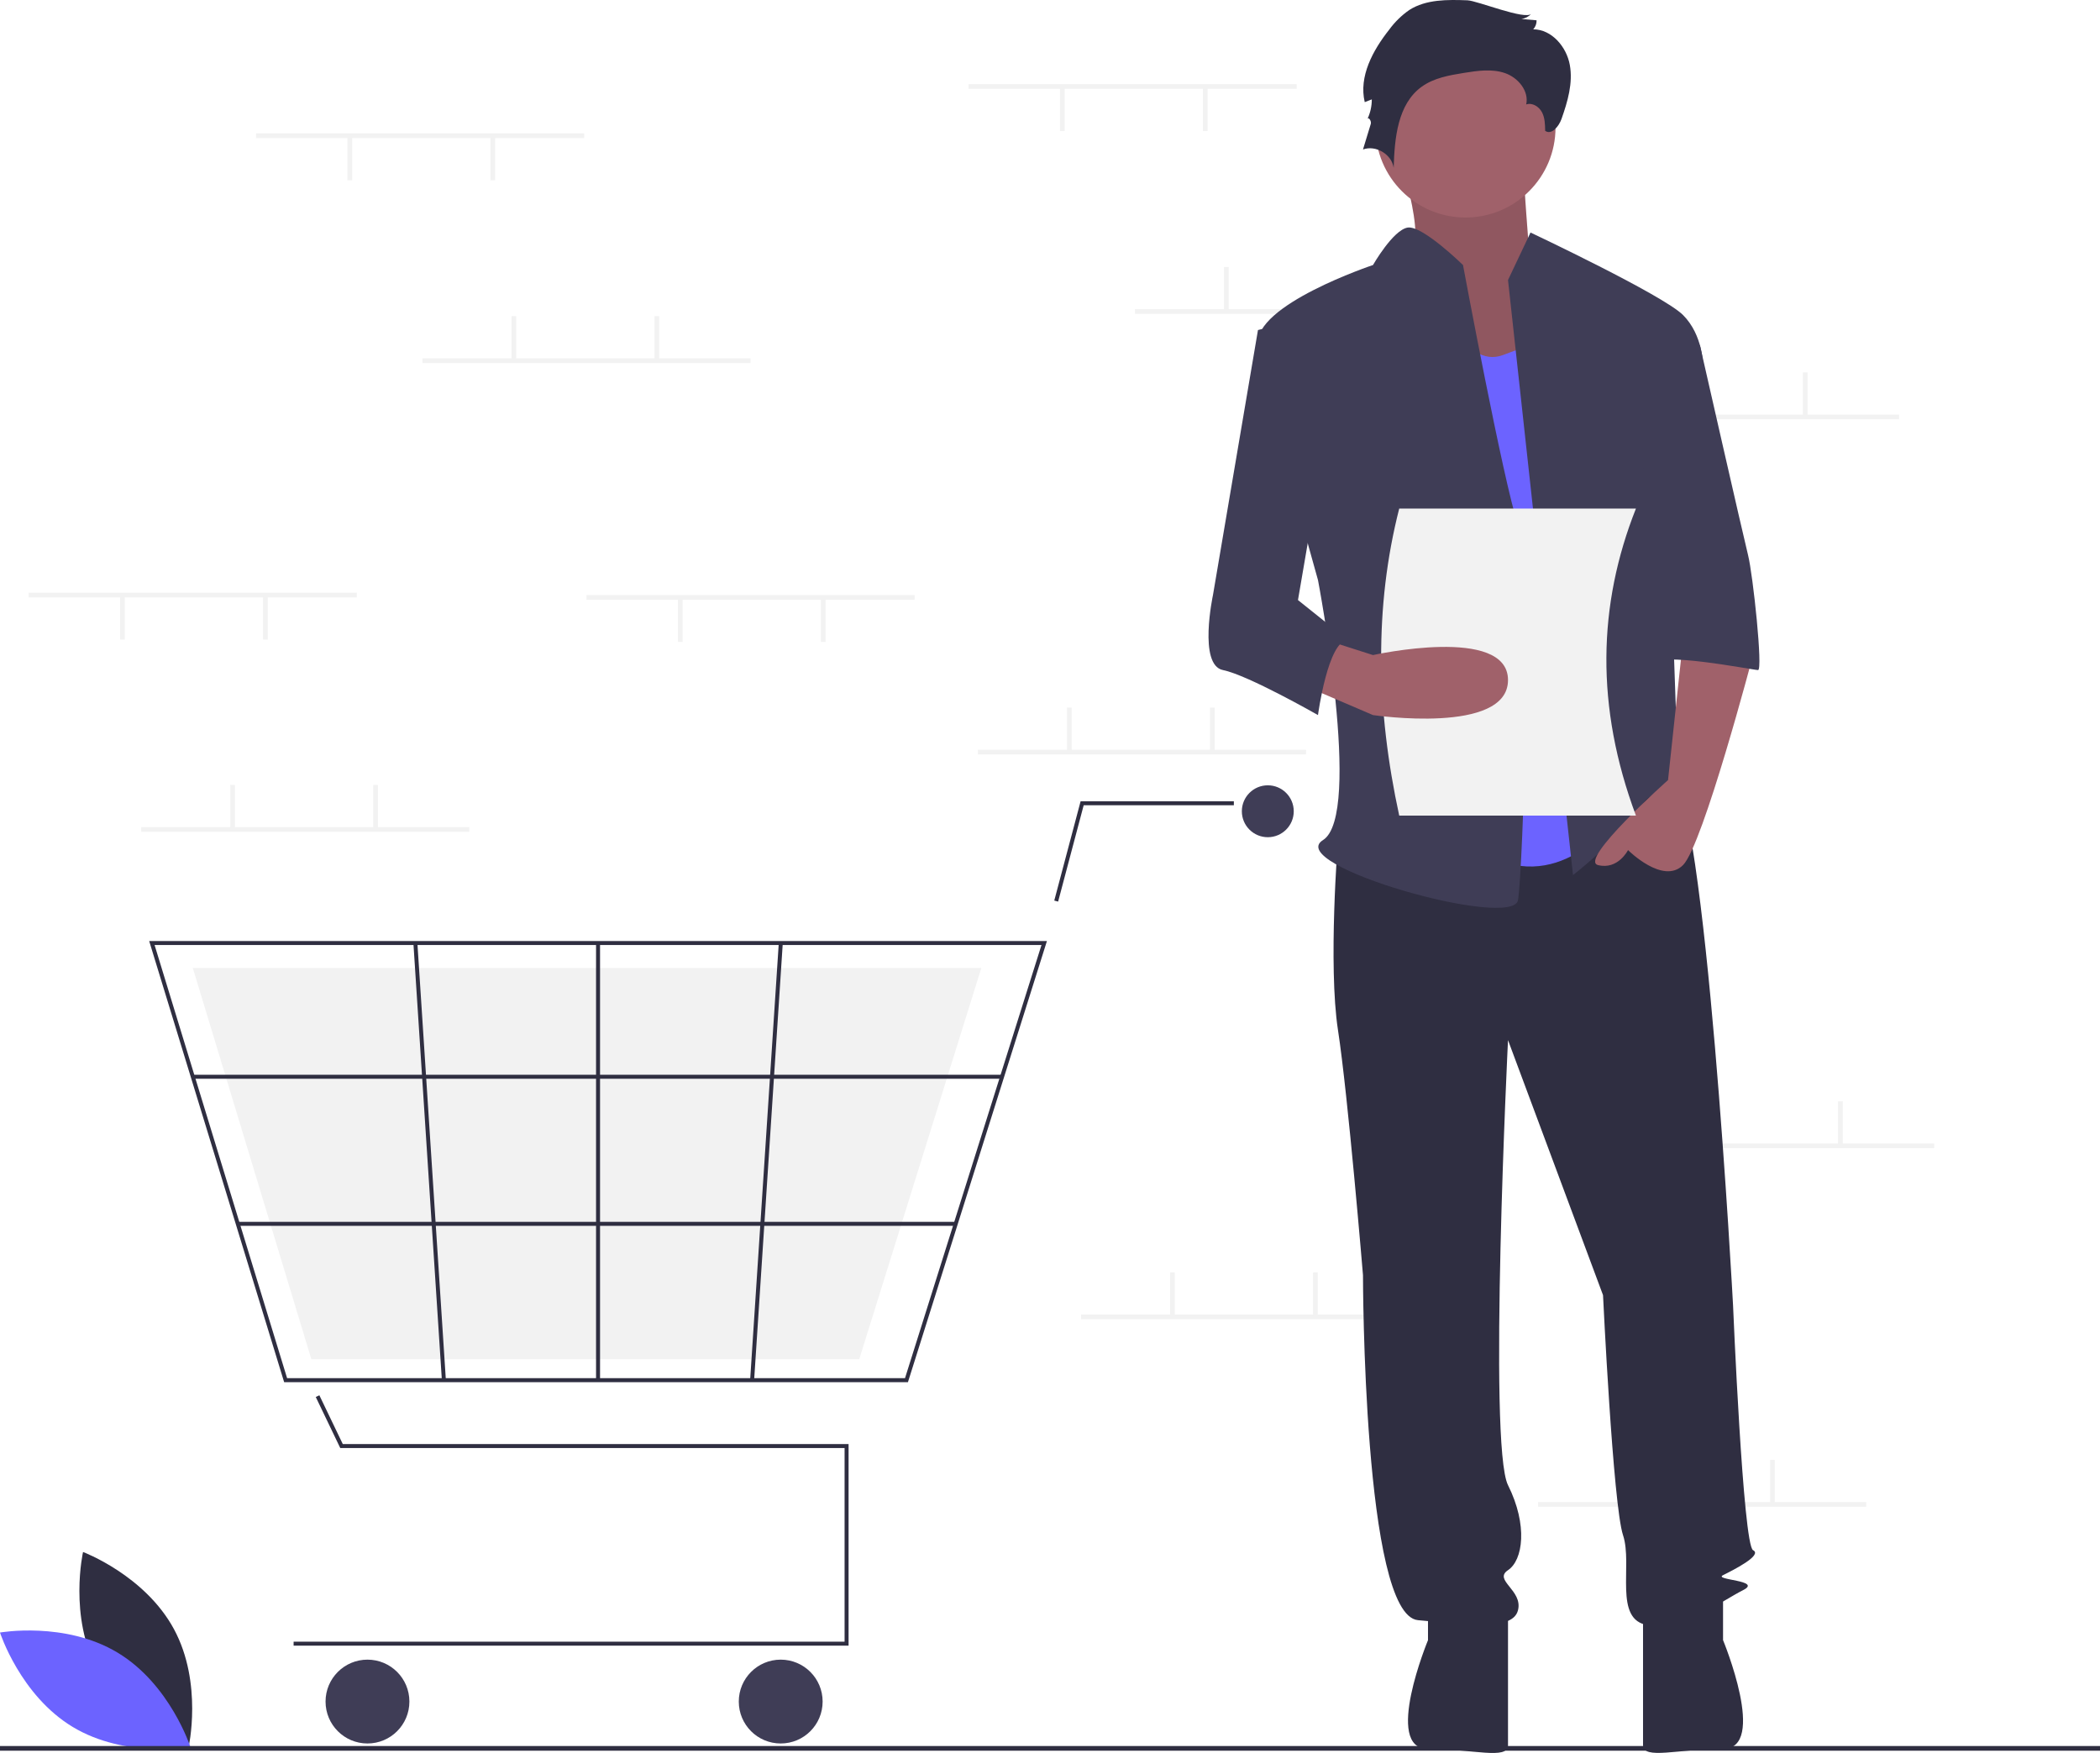
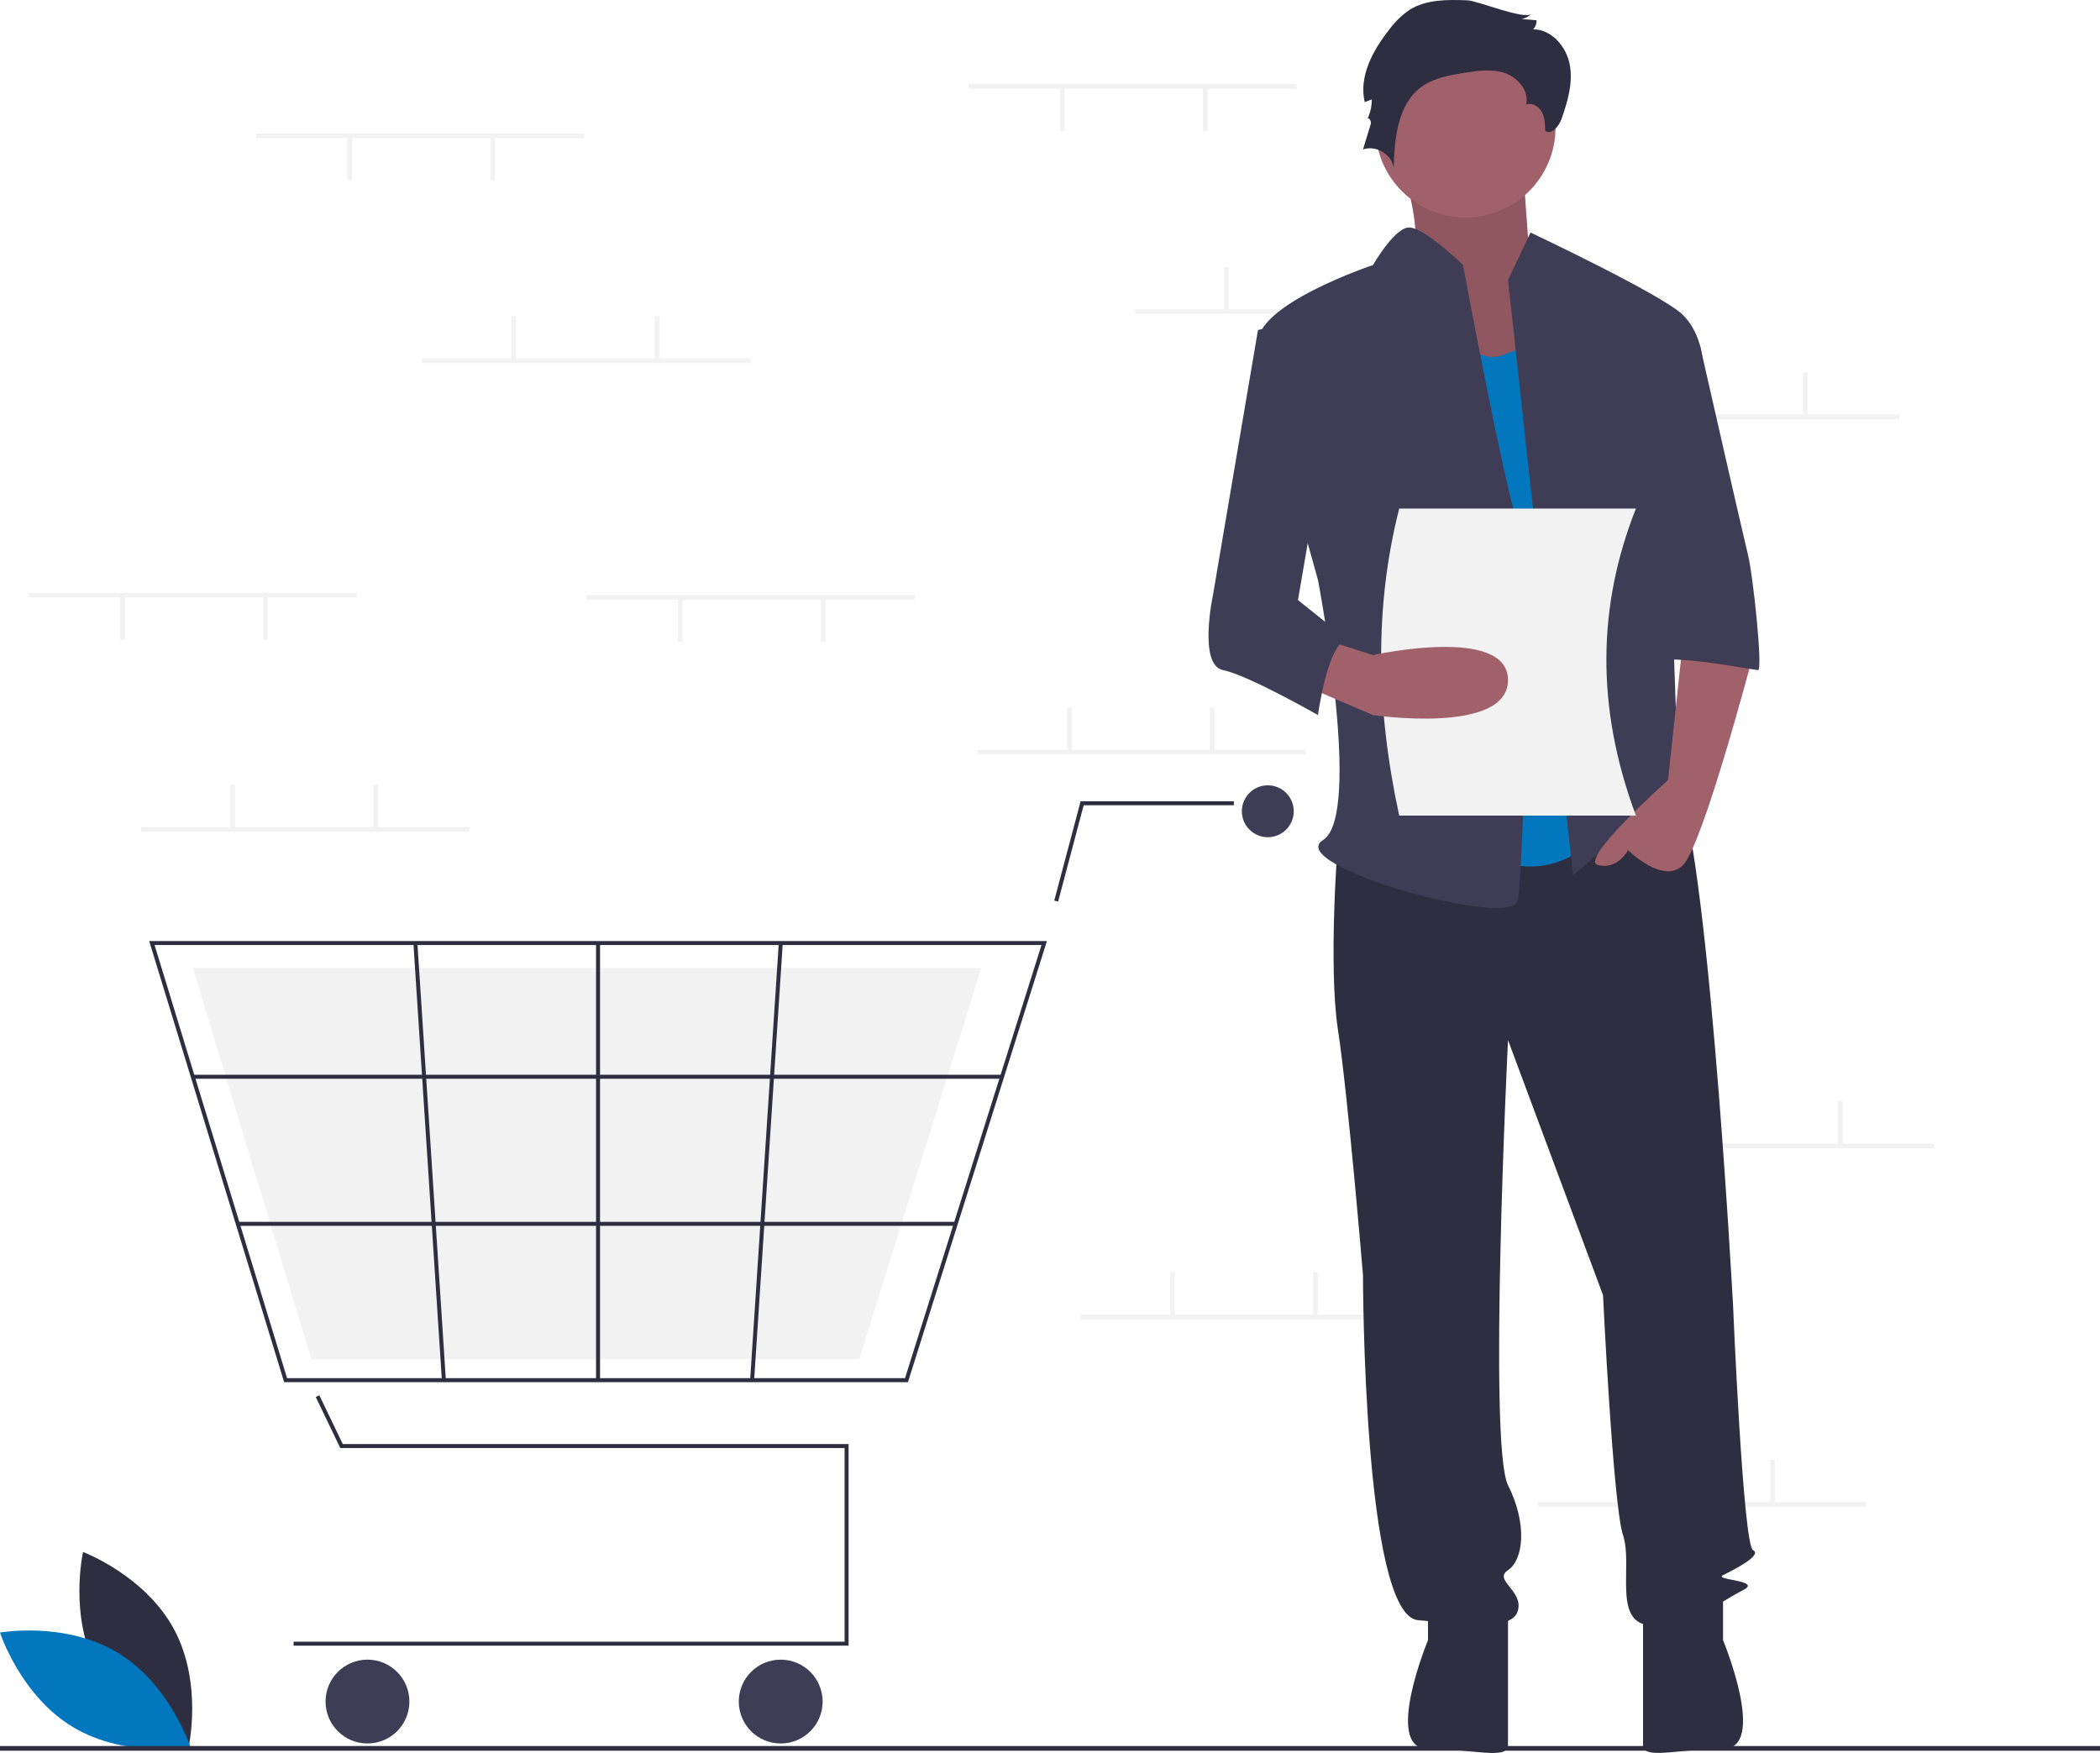
<svg xmlns="http://www.w3.org/2000/svg" id="ffc6eb9a-0ec0-429c-85a8-ff38b44048bf" data-name="Layer 1" width="896" height="747.971" viewBox="0 0 896 747.971">
  <path d="M193.634,788.752c12.428,23.049,38.806,32.944,38.806,32.944s6.227-27.475-6.201-50.524-38.806-32.944-38.806-32.944S181.206,765.703,193.634,788.752Z" transform="translate(-152 -76.01429)" fill="#2f2e41" />
-   <path d="M202.177,781.169c22.438,13.5,31.08,40.314,31.08,40.314s-27.738,4.927-50.177-8.573S152,772.596,152,772.596,179.738,767.67,202.177,781.169Z" transform="translate(-152 -76.01429)" fill="#6c63ff" />
+   <path d="M202.177,781.169c22.438,13.5,31.08,40.314,31.08,40.314s-27.738,4.927-50.177-8.573S152,772.596,152,772.596,179.738,767.67,202.177,781.169Z" transform="translate(-152 -76.01429)" fill="#0277BD" />
  <rect x="413.248" y="35.908" width="140" height="2" fill="#f2f2f2" />
  <rect x="513.249" y="37.408" width="2" height="18.5" fill="#f2f2f2" />
  <rect x="452.248" y="37.408" width="2" height="18.5" fill="#f2f2f2" />
  <rect x="484.248" y="131.908" width="140" height="2" fill="#f2f2f2" />
  <rect x="522.249" y="113.908" width="2" height="18.5" fill="#f2f2f2" />
  <rect x="583.249" y="113.908" width="2" height="18.5" fill="#f2f2f2" />
  <rect x="670.249" y="176.908" width="140" height="2" fill="#f2f2f2" />
  <rect x="708.249" y="158.908" width="2" height="18.5" fill="#f2f2f2" />
  <rect x="769.249" y="158.908" width="2" height="18.5" fill="#f2f2f2" />
  <rect x="656.249" y="640.908" width="140" height="2" fill="#f2f2f2" />
  <rect x="694.249" y="622.908" width="2" height="18.5" fill="#f2f2f2" />
  <rect x="755.249" y="622.908" width="2" height="18.5" fill="#f2f2f2" />
  <rect x="417.248" y="319.908" width="140" height="2" fill="#f2f2f2" />
  <rect x="455.248" y="301.908" width="2" height="18.5" fill="#f2f2f2" />
  <rect x="516.249" y="301.908" width="2" height="18.5" fill="#f2f2f2" />
  <rect x="461.248" y="560.908" width="140" height="2" fill="#f2f2f2" />
  <rect x="499.248" y="542.908" width="2" height="18.5" fill="#f2f2f2" />
  <rect x="560.249" y="542.908" width="2" height="18.5" fill="#f2f2f2" />
  <rect x="685.249" y="487.908" width="140" height="2" fill="#f2f2f2" />
  <rect x="723.249" y="469.908" width="2" height="18.5" fill="#f2f2f2" />
  <rect x="784.249" y="469.908" width="2" height="18.5" fill="#f2f2f2" />
  <polygon points="362.06 702.184 125.274 702.184 125.274 700.481 360.356 700.481 360.356 617.861 145.18 617.861 134.727 596.084 136.263 595.347 146.252 616.157 362.06 616.157 362.06 702.184" fill="#2f2e41" />
  <circle cx="156.789" cy="726.033" r="17.887" fill="#3f3d56" />
  <circle cx="333.101" cy="726.033" r="17.887" fill="#3f3d56" />
  <circle cx="540.927" cy="346.153" r="11.073" fill="#3f3d56" />
  <path d="M539.385,665.767H273.237L215.648,477.531H598.693l-.349,1.108Zm-264.889-1.704H538.136l58.234-184.83H217.951Z" transform="translate(-152 -76.01429)" fill="#2f2e41" />
  <polygon points="366.61 579.958 132.842 579.958 82.26 413.015 418.701 413.015 418.395 413.998 366.61 579.958" fill="#f2f2f2" />
  <polygon points="451.465 384.7 449.818 384.263 461.059 341.894 526.448 341.894 526.448 343.598 462.37 343.598 451.465 384.7" fill="#2f2e41" />
  <rect x="82.258" y="458.584" width="345.293" height="1.704" fill="#2f2e41" />
  <rect x="101.459" y="521.344" width="306.319" height="1.704" fill="#2f2e41" />
  <rect x="254.314" y="402.368" width="1.704" height="186.533" fill="#2f2e41" />
  <rect x="385.557" y="570.797" width="186.929" height="1.704" transform="translate(-274.7392 936.235) rotate(-86.24919)" fill="#2f2e41" />
  <rect x="334.457" y="478.185" width="1.704" height="186.929" transform="translate(-188.4687 -52.99638) rotate(-3.729)" fill="#2f2e41" />
  <rect y="745" width="896" height="2" fill="#2f2e41" />
  <path d="M747.411,137.89s14.618,41.606,5.622,48.007S783.394,244.573,783.394,244.573l47.229-12.802-25.863-43.74s-3.373-43.74-3.373-50.141S747.411,137.89,747.411,137.89Z" transform="translate(-152 -76.01429)" fill="#a0616a" />
  <path d="M747.411,137.89s14.618,41.606,5.622,48.007S783.394,244.573,783.394,244.573l47.229-12.802-25.863-43.74s-3.373-43.74-3.373-50.141S747.411,137.89,747.411,137.89Z" transform="translate(-152 -76.01429)" opacity="0.1" />
  <path d="M722.874,434.468s-4.267,53.341,0,81.079,10.668,104.549,10.668,104.549,0,145.089,23.47,147.222,40.539,4.267,42.673-4.267-10.668-12.802-4.267-17.069,8.535-19.203,0-36.272,0-189.895,0-189.895l40.539,108.816s4.267,89.614,8.535,102.415-4.267,36.272,10.668,38.406,32.005-10.668,40.539-14.936-12.802-4.267-8.535-6.401,17.069-8.535,12.802-10.668-8.535-104.549-8.535-104.549S879.697,414.199,864.762,405.664s-24.537,6.166-24.537,6.166Z" transform="translate(-152 -76.01429)" fill="#2f2e41" />
  <path d="M761.279,758.784v17.069s-19.203,46.399,0,46.399,34.138,4.808,34.138-1.593V763.051Z" transform="translate(-152 -76.01429)" fill="#2f2e41" />
  <path d="M887.165,758.754v17.069s19.203,46.399,0,46.399-34.138,4.808-34.138-1.593V763.021Z" transform="translate(-152 -76.01429)" fill="#2f2e41" />
  <circle cx="625.282" cy="54.408" r="38.406" fill="#a0616a" />
-   <path d="M765.547,201.9s10.668,32.005,27.738,25.604l17.069-6.401L840.225,425.934s-23.47,34.138-57.609,12.802S765.547,201.9,765.547,201.9Z" transform="translate(-152 -76.01429)" fill="#6c63ff" />
+   <path d="M765.547,201.9s10.668,32.005,27.738,25.604l17.069-6.401L840.225,425.934s-23.47,34.138-57.609,12.802S765.547,201.9,765.547,201.9Z" transform="translate(-152 -76.01429)" fill="#0277BD" />
  <path d="M795.418,195.499l9.601-20.27s56.542,26.671,65.076,35.205,8.535,21.337,8.535,21.337l-14.936,53.341s4.267,117.351,4.267,121.618,14.936,27.738,4.267,19.203-12.802-17.069-21.337-4.267-27.738,27.738-27.738,27.738Z" transform="translate(-152 -76.01429)" fill="#3f3d56" />
  <path d="M870.096,349.122l-6.401,59.742s-38.406,34.138-29.871,36.272,12.802-6.401,12.802-6.401,14.936,14.936,23.47,6.401S899.967,355.523,899.967,355.523Z" transform="translate(-152 -76.01429)" fill="#a0616a" />
  <path d="M778.1,76.144c-8.514-.304-17.625-.455-24.804,4.133a36.313,36.313,0,0,0-8.572,8.392c-6.992,8.838-13.033,19.959-10.436,30.925l3.016-1.176a19.751,19.751,0,0,1-1.905,8.463c.425-1.235,1.847.762,1.466,2.011L733.543,139.792c5.462-2.002,12.257,2.052,13.088,7.81.38-12.661,1.693-27.18,11.964-34.593,5.18-3.739,11.735-4.88,18.042-5.894,5.818-.935,11.918-1.827,17.491.089s10.319,7.615,9.055,13.371c2.57-.885,5.444.906,6.713,3.309s1.337,5.237,1.375,7.955c2.739,1.936,5.856-1.908,6.973-5.071,2.62-7.424,4.949-15.327,3.538-23.073s-7.723-15.148-15.596-15.174a5.467,5.467,0,0,0,1.422-3.849l-6.489-.548a7.172,7.172,0,0,0,4.286-2.26C802.798,84.731,782.313,76.295,778.1,76.144Z" transform="translate(-152 -76.01429)" fill="#2f2e41" />
  <path d="M776.215,189.098s-17.369-17.021-23.62-15.978S737.809,189.098,737.809,189.098s-51.208,17.069-49.074,34.138S714.339,323.518,714.339,323.518s19.203,100.282,2.134,110.95,81.079,38.406,83.213,25.604,6.401-140.821,0-160.024S776.215,189.098,776.215,189.098Z" transform="translate(-152 -76.01429)" fill="#3f3d56" />
  <path d="M850.893,223.236h26.383S895.7,304.315,897.833,312.85s6.401,49.074,4.267,49.074-44.807-8.535-44.807-2.134Z" transform="translate(-152 -76.01429)" fill="#3f3d56" />
  <path d="M850,424.014H749c-9.856-45.34-10.68-89.146,0-131H850C833.701,334.115,832.682,377.621,850,424.014Z" transform="translate(-152 -76.01429)" fill="#f2f2f2" />
  <path d="M707.938,368.325,737.809,381.127s57.609,8.535,57.609-14.936-57.609-10.668-57.609-10.668L718.605,349.383Z" transform="translate(-152 -76.01429)" fill="#a0616a" />
  <path d="M714.339,210.435l-25.604,6.401L669.532,329.919s-6.401,29.871,4.267,32.005S714.339,381.127,714.339,381.127s4.267-32.005,12.802-32.005L705.804,332.053,718.606,257.375Z" transform="translate(-152 -76.01429)" fill="#3f3d56" />
  <rect x="60.248" y="352.908" width="140" height="2" fill="#f2f2f2" />
  <rect x="98.249" y="334.908" width="2" height="18.5" fill="#f2f2f2" />
  <rect x="159.249" y="334.908" width="2" height="18.5" fill="#f2f2f2" />
  <rect x="109.249" y="56.908" width="140" height="2" fill="#f2f2f2" />
  <rect x="209.249" y="58.408" width="2" height="18.5" fill="#f2f2f2" />
  <rect x="148.249" y="58.408" width="2" height="18.5" fill="#f2f2f2" />
  <rect x="250.249" y="253.908" width="140" height="2" fill="#f2f2f2" />
  <rect x="350.248" y="255.408" width="2" height="18.5" fill="#f2f2f2" />
  <rect x="289.248" y="255.408" width="2" height="18.5" fill="#f2f2f2" />
  <rect x="12.248" y="252.908" width="140" height="2" fill="#f2f2f2" />
  <rect x="112.249" y="254.408" width="2" height="18.5" fill="#f2f2f2" />
  <rect x="51.248" y="254.408" width="2" height="18.5" fill="#f2f2f2" />
  <rect x="180.249" y="152.908" width="140" height="2" fill="#f2f2f2" />
  <rect x="218.249" y="134.908" width="2" height="18.5" fill="#f2f2f2" />
  <rect x="279.248" y="134.908" width="2" height="18.5" fill="#f2f2f2" />
</svg>
